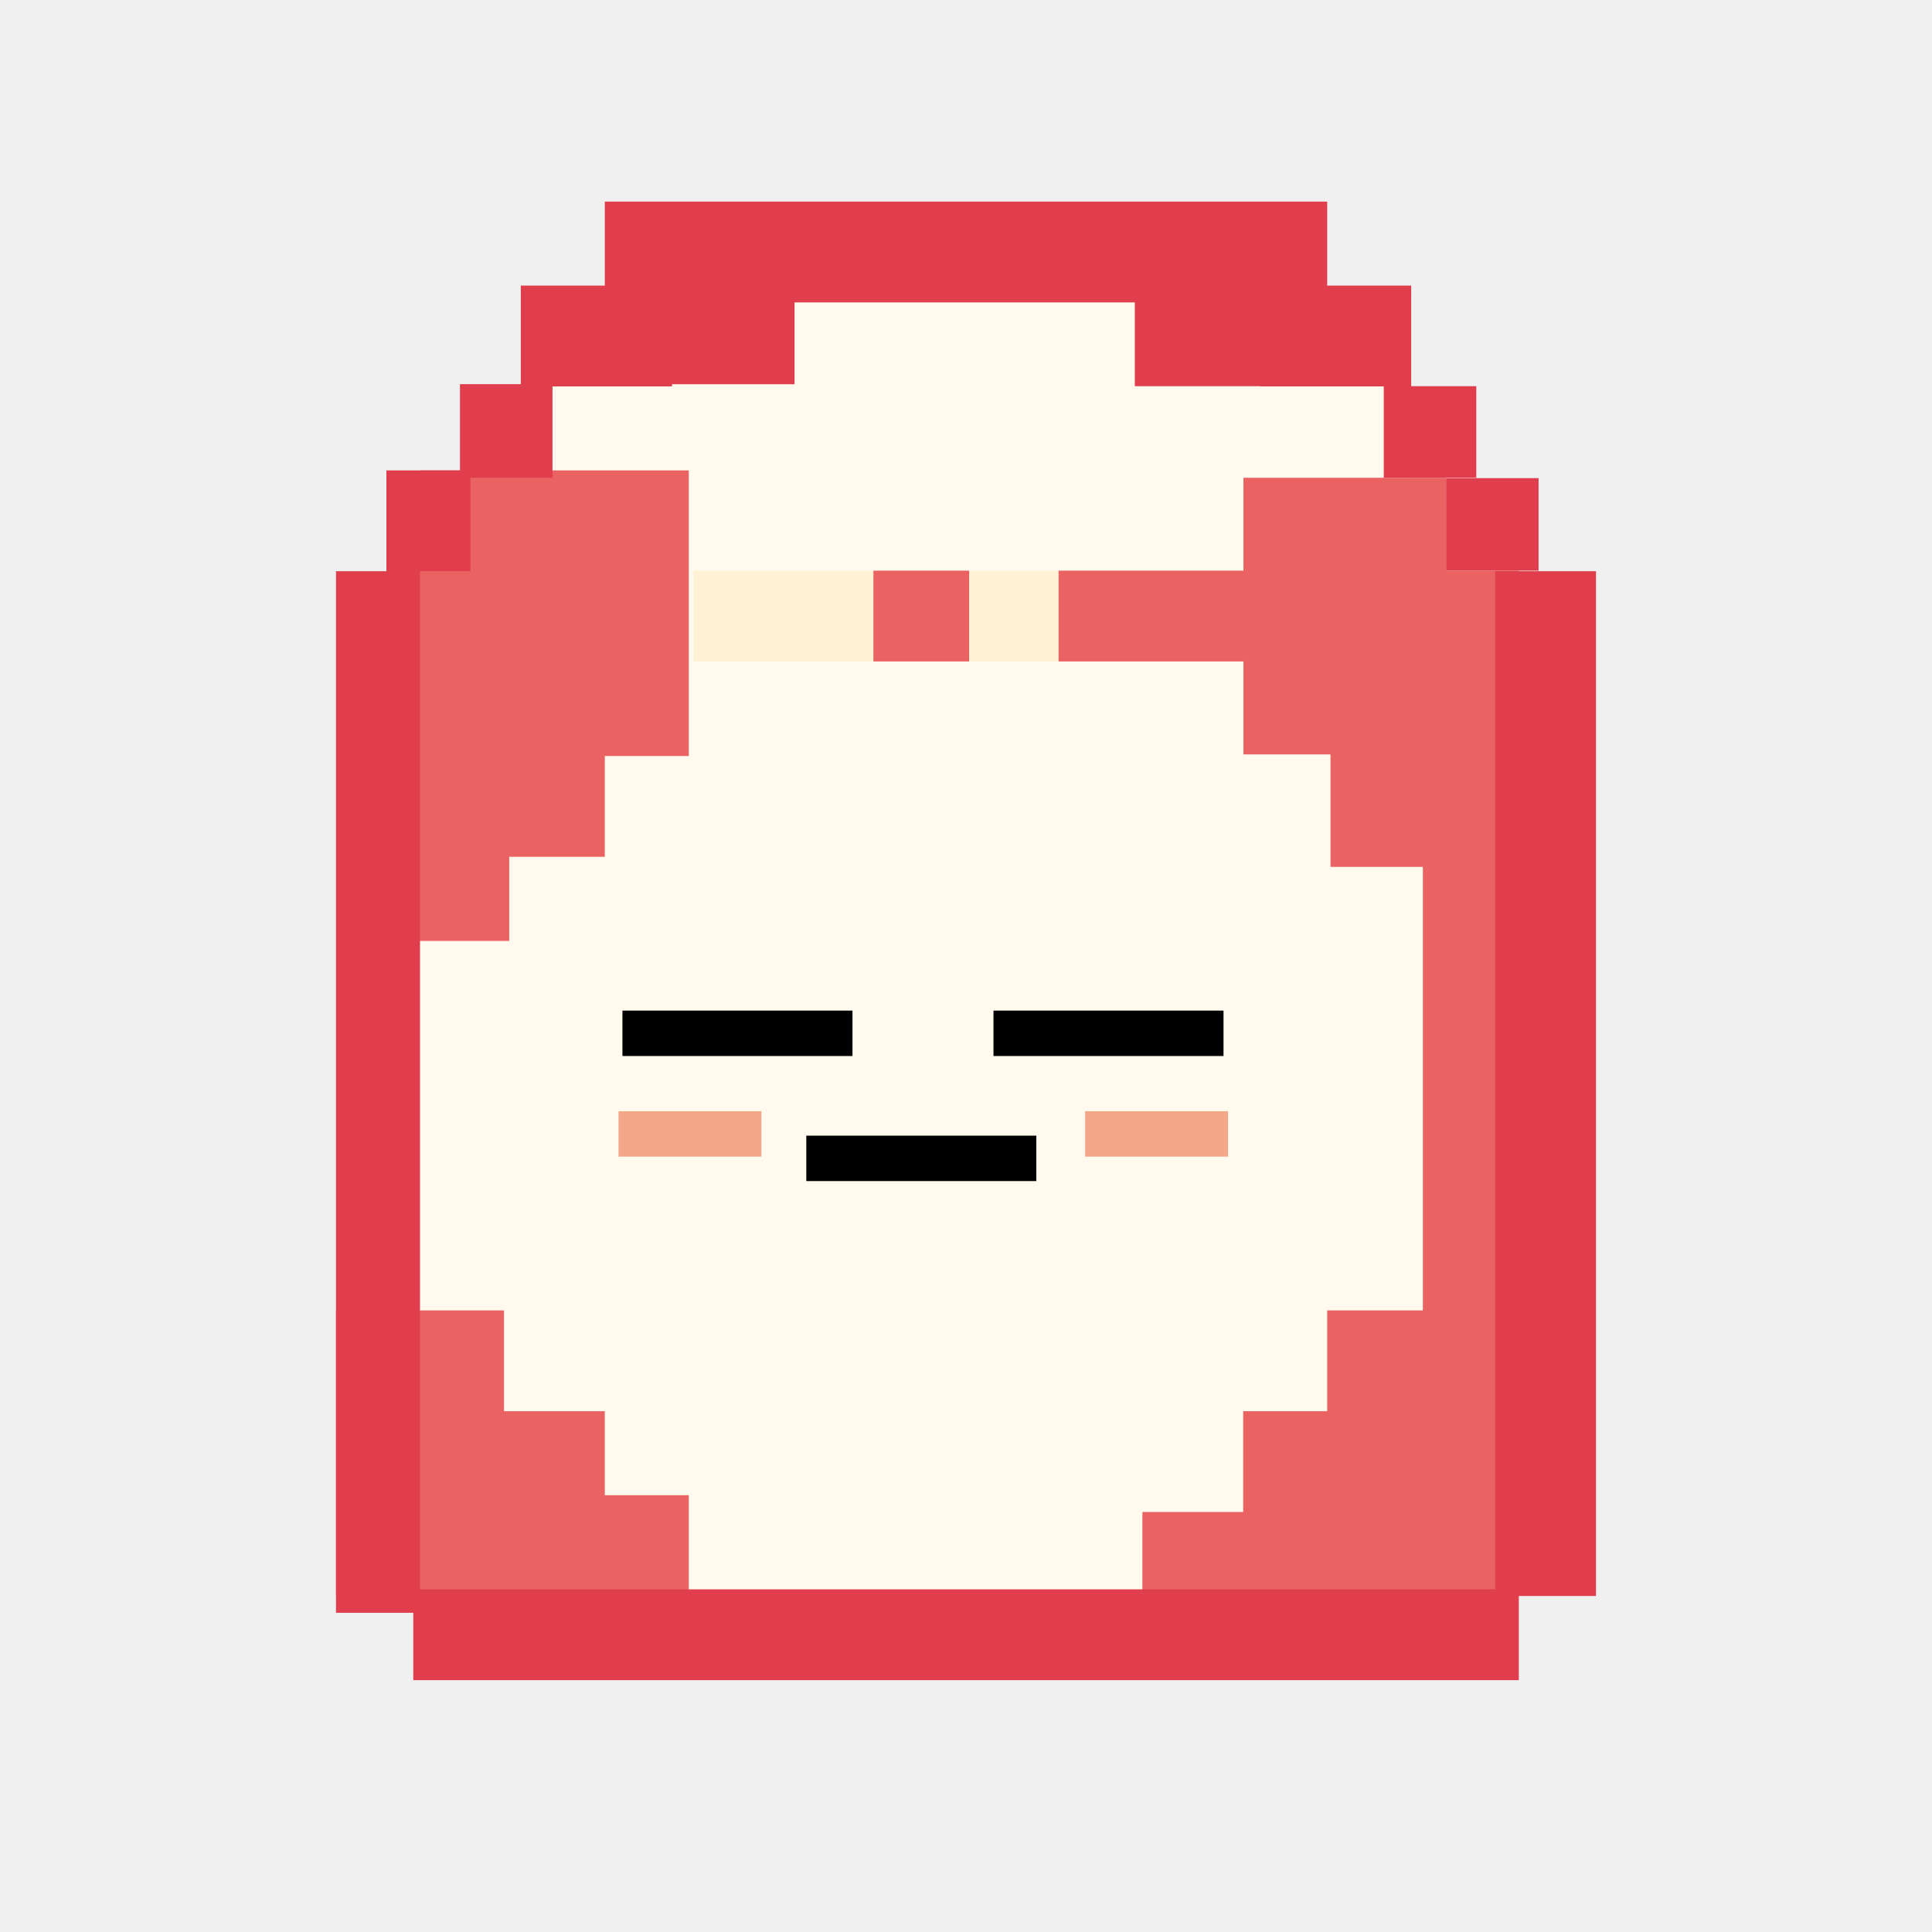
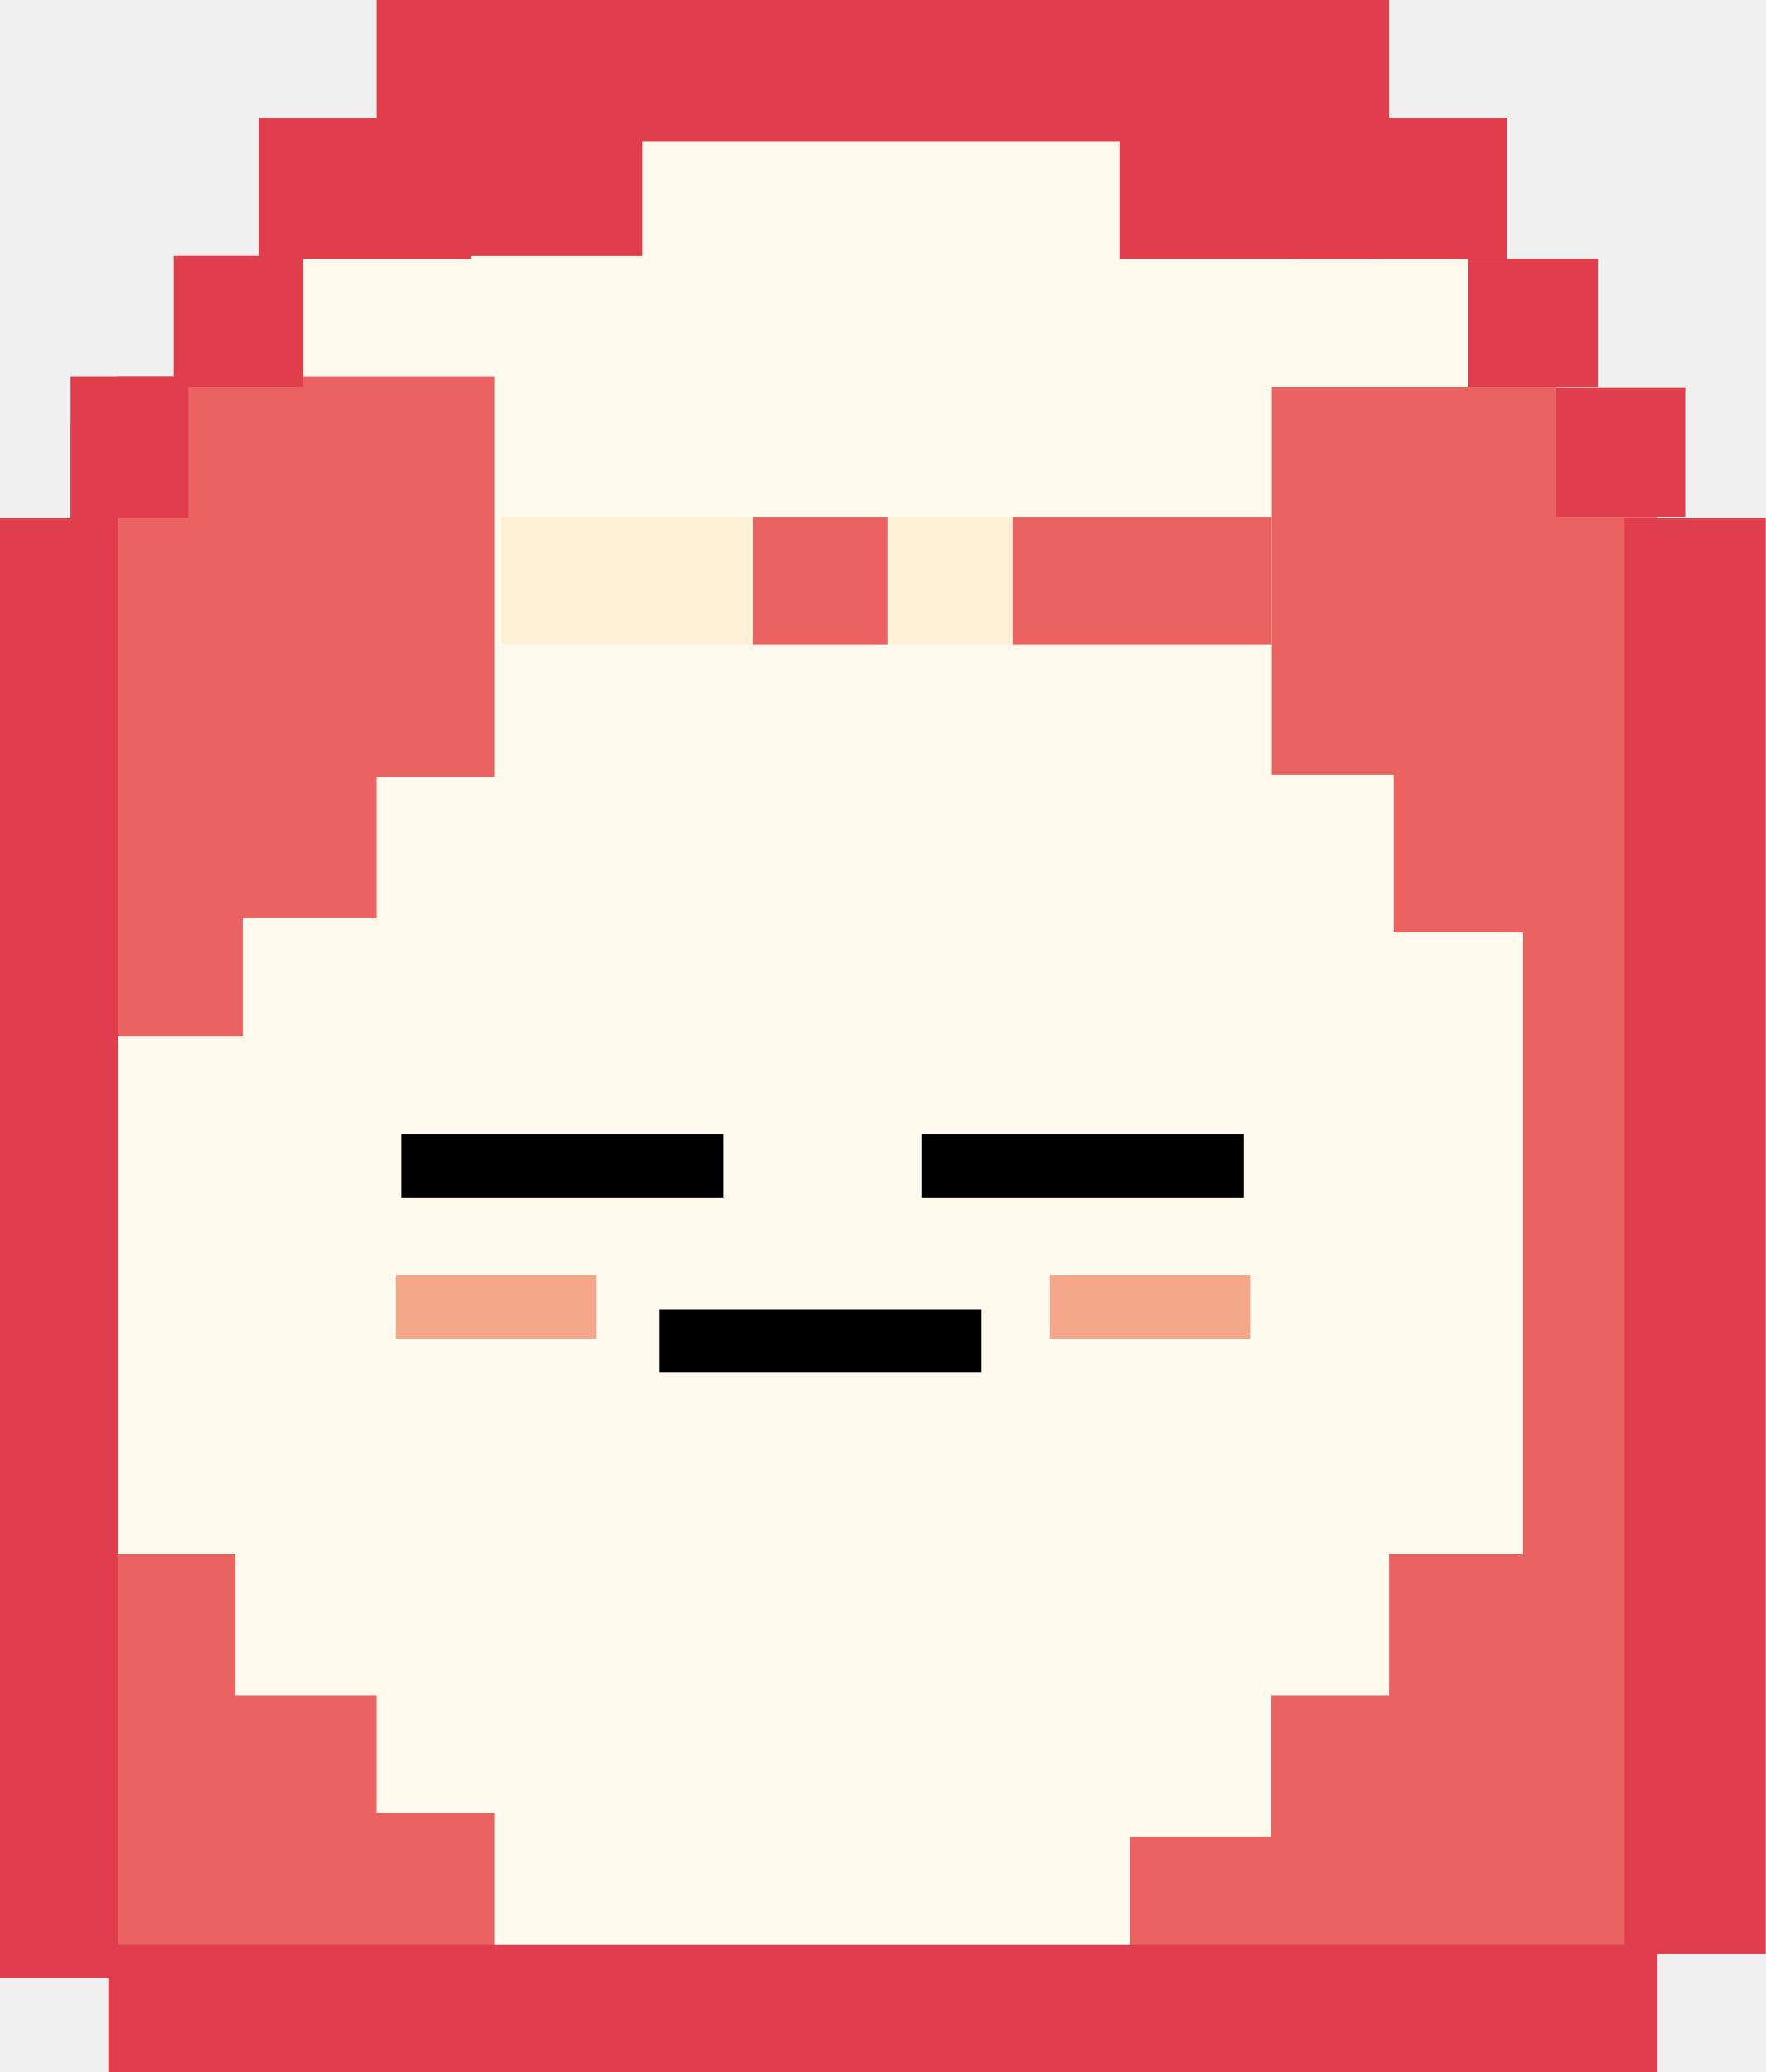
- <svg xmlns="http://www.w3.org/2000/svg" width="115" height="115" viewBox="0 0 115 115" fill="none">
-   <path d="M68.487 15.979H46.513V46.386H68.487V15.979Z" fill="#FFFAED" />
-   <path d="M90 30H23V94H90V30Z" fill="#FFFAED" />
-   <path d="M84 18H31V95H84V18Z" fill="#FFFAED" />
-   <path d="M86.074 28.439H74.015V44.906H86.074V28.439Z" fill="#EB6262" />
-   <path d="M90.4 33.967H79.197V51.6H90.4V33.967Z" fill="#EB6262" />
-   <path d="M41 28H25V45H41V28Z" fill="#EB6262" />
-   <path d="M36 30H23V51H36V30Z" fill="#EB6262" />
-   <path d="M30.311 50.474H24.601V56.007H30.311V50.474Z" fill="#EB6262" />
-   <path d="M90.404 51.082H84.694V94.609H90.404V51.082Z" fill="#EB6262" />
-   <path d="M90 78H79V99H90V78Z" fill="#EB6262" />
-   <path d="M90 84H74V95H90V84Z" fill="#EB6262" />
-   <path d="M89 90H68V95H89V90Z" fill="#EB6262" />
-   <path d="M30 78H20V95H30V78Z" fill="#EB6262" />
-   <path d="M36 84H23V95H36V84Z" fill="#EB6262" />
-   <path d="M41 89H23V95H41V89Z" fill="#EB6262" />
-   <path d="M57.695 33.967H51.985V39.373H57.695V33.967Z" fill="#EB6262" />
-   <path d="M74.014 33.967H62.999V39.373H74.014V33.967Z" fill="#EB6262" />
-   <path d="M25 34H20V96H25V34Z" fill="#E03E4C" />
-   <path d="M95 34H89V95H95V34Z" fill="#E03E4C" />
-   <path d="M90.405 94.603H24.601V100.009H90.405V94.603Z" fill="#E03E4C" />
-   <path d="M78.564 17.338H67.549V22.988H78.564V17.338Z" fill="#E03E4C" />
-   <path d="M47.294 17.465H36.279V22.871H47.294V17.465Z" fill="#E03E4C" />
-   <path d="M40 17H31V23H40V17Z" fill="#E03E4C" />
-   <path d="M32.887 22.866H27.379V28.439H32.887V22.866Z" fill="#E03E4C" />
-   <path d="M28 28H23V34H28V28Z" fill="#E03E4C" />
-   <path d="M84 17H75V23H84V17Z" fill="#E03E4C" />
-   <path d="M87.874 22.988H82.367V28.439H87.874V22.988Z" fill="#E03E4C" />
-   <path d="M91.581 28.46H86.074V33.967H91.581V28.46Z" fill="#E03E4C" />
-   <path d="M79 12H36V18H79V12Z" fill="#E03E4C" />
-   <path d="M50.743 60.155H37.05V62.858H50.743V60.155Z" fill="black" />
-   <path d="M72.828 60.155H59.135V62.858H72.828V60.155Z" fill="black" />
-   <path d="M61.686 67.599H47.994V70.302H61.686V67.599Z" fill="black" />
-   <path d="M45.321 66.144H36.817V68.847H45.321V66.144Z" fill="#F4A688" />
-   <path d="M73.097 66.144H64.592V68.847H73.097V66.144Z" fill="#F4A688" />
-   <path d="M51.985 33.967H41.274V39.373H51.985V33.967Z" fill="#FEF1D5" />
-   <path d="M63 33.967H57.695V39.373H63V33.967Z" fill="#FEF1D5" />
+ <svg xmlns="http://www.w3.org/2000/svg" width="75" height="88" viewBox="0 0 75 88" fill="none">
+   <g clip-path="url(#clip0_1474_13833)">
+     <path d="M48.487 3.979H26.513V34.386H48.487V3.979Z" fill="#FFFAED" />
+     <path d="M70 18H3V82H70V18Z" fill="#FFFAED" />
+     <path d="M64 6H11V83H64V6Z" fill="#FFFAED" />
+     <path d="M66.074 16.439H54.015V32.906H66.074V16.439Z" fill="#EB6262" />
+     <path d="M70.4 21.967H59.197V39.6H70.4V21.967Z" fill="#EB6262" />
+     <path d="M21 16H5V33H21V16Z" fill="#EB6262" />
+     <path d="M16 18H3V39H16V18Z" fill="#EB6262" />
+     <path d="M10.311 38.474H4.601V44.007H10.311V38.474Z" fill="#EB6262" />
+     <path d="M70.404 39.082H64.694V82.609H70.404V39.082Z" fill="#EB6262" />
+     <path d="M70 66H59V87H70V66Z" fill="#EB6262" />
+     <path d="M70 72H54V83H70V72Z" fill="#EB6262" />
+     <path d="M69 78H48V83H69V78Z" fill="#EB6262" />
+     <path d="M10 66H0V83H10V66Z" fill="#EB6262" />
+     <path d="M16 72H3V83H16V72Z" fill="#EB6262" />
+     <path d="M21 77H3V83H21V77Z" fill="#EB6262" />
+     <path d="M37.695 21.967H31.985V27.373H37.695V21.967Z" fill="#EB6262" />
+     <path d="M54.014 21.967H42.999V27.373H54.014V21.967Z" fill="#EB6262" />
+     <path d="M5 22H0V84H5V22Z" fill="#E03E4C" />
+     <path d="M75 22H69V83H75V22Z" fill="#E03E4C" />
+     <path d="M70.405 82.603H4.601V88.009H70.405V82.603Z" fill="#E03E4C" />
+     <path d="M58.563 5.338H47.549V10.988H58.563V5.338Z" fill="#E03E4C" />
+     <path d="M27.294 5.465H16.279V10.871H27.294V5.465Z" fill="#E03E4C" />
+     <path d="M20 5H11V11H20V5Z" fill="#E03E4C" />
+     <path d="M12.887 10.866H7.379V16.439H12.887V10.866Z" fill="#E03E4C" />
+     <path d="M8 16H3V22H8V16Z" fill="#E03E4C" />
+     <path d="M64 5H55V11H64V5Z" fill="#E03E4C" />
+     <path d="M67.874 10.988H62.367V16.439H67.874V10.988Z" fill="#E03E4C" />
+     <path d="M71.581 16.46H66.074V21.967H71.581V16.46Z" fill="#E03E4C" />
+     <path d="M59 0H16V6H59V0Z" fill="#E03E4C" />
+     <path d="M30.743 48.155H17.05V50.858H30.743V48.155Z" fill="black" />
+     <path d="M52.828 48.155H39.135V50.858H52.828V48.155Z" fill="black" />
+     <path d="M41.686 55.599H27.994V58.302H41.686V55.599Z" fill="black" />
+     <path d="M25.321 54.144H16.817V56.847H25.321V54.144Z" fill="#F4A688" />
+     <path d="M53.097 54.144H44.592V56.847H53.097V54.144Z" fill="#F4A688" />
+     <path d="M31.985 21.967H21.274V27.373H31.985V21.967Z" fill="#FEF1D5" />
+     <path d="M43 21.967H37.695V27.373H43V21.967Z" fill="#FEF1D5" />
+   </g>
+   <defs>
+     <clipPath id="clip0_1474_13833">
+       <rect width="75" height="88" fill="white" />
+     </clipPath>
+   </defs>
</svg>
